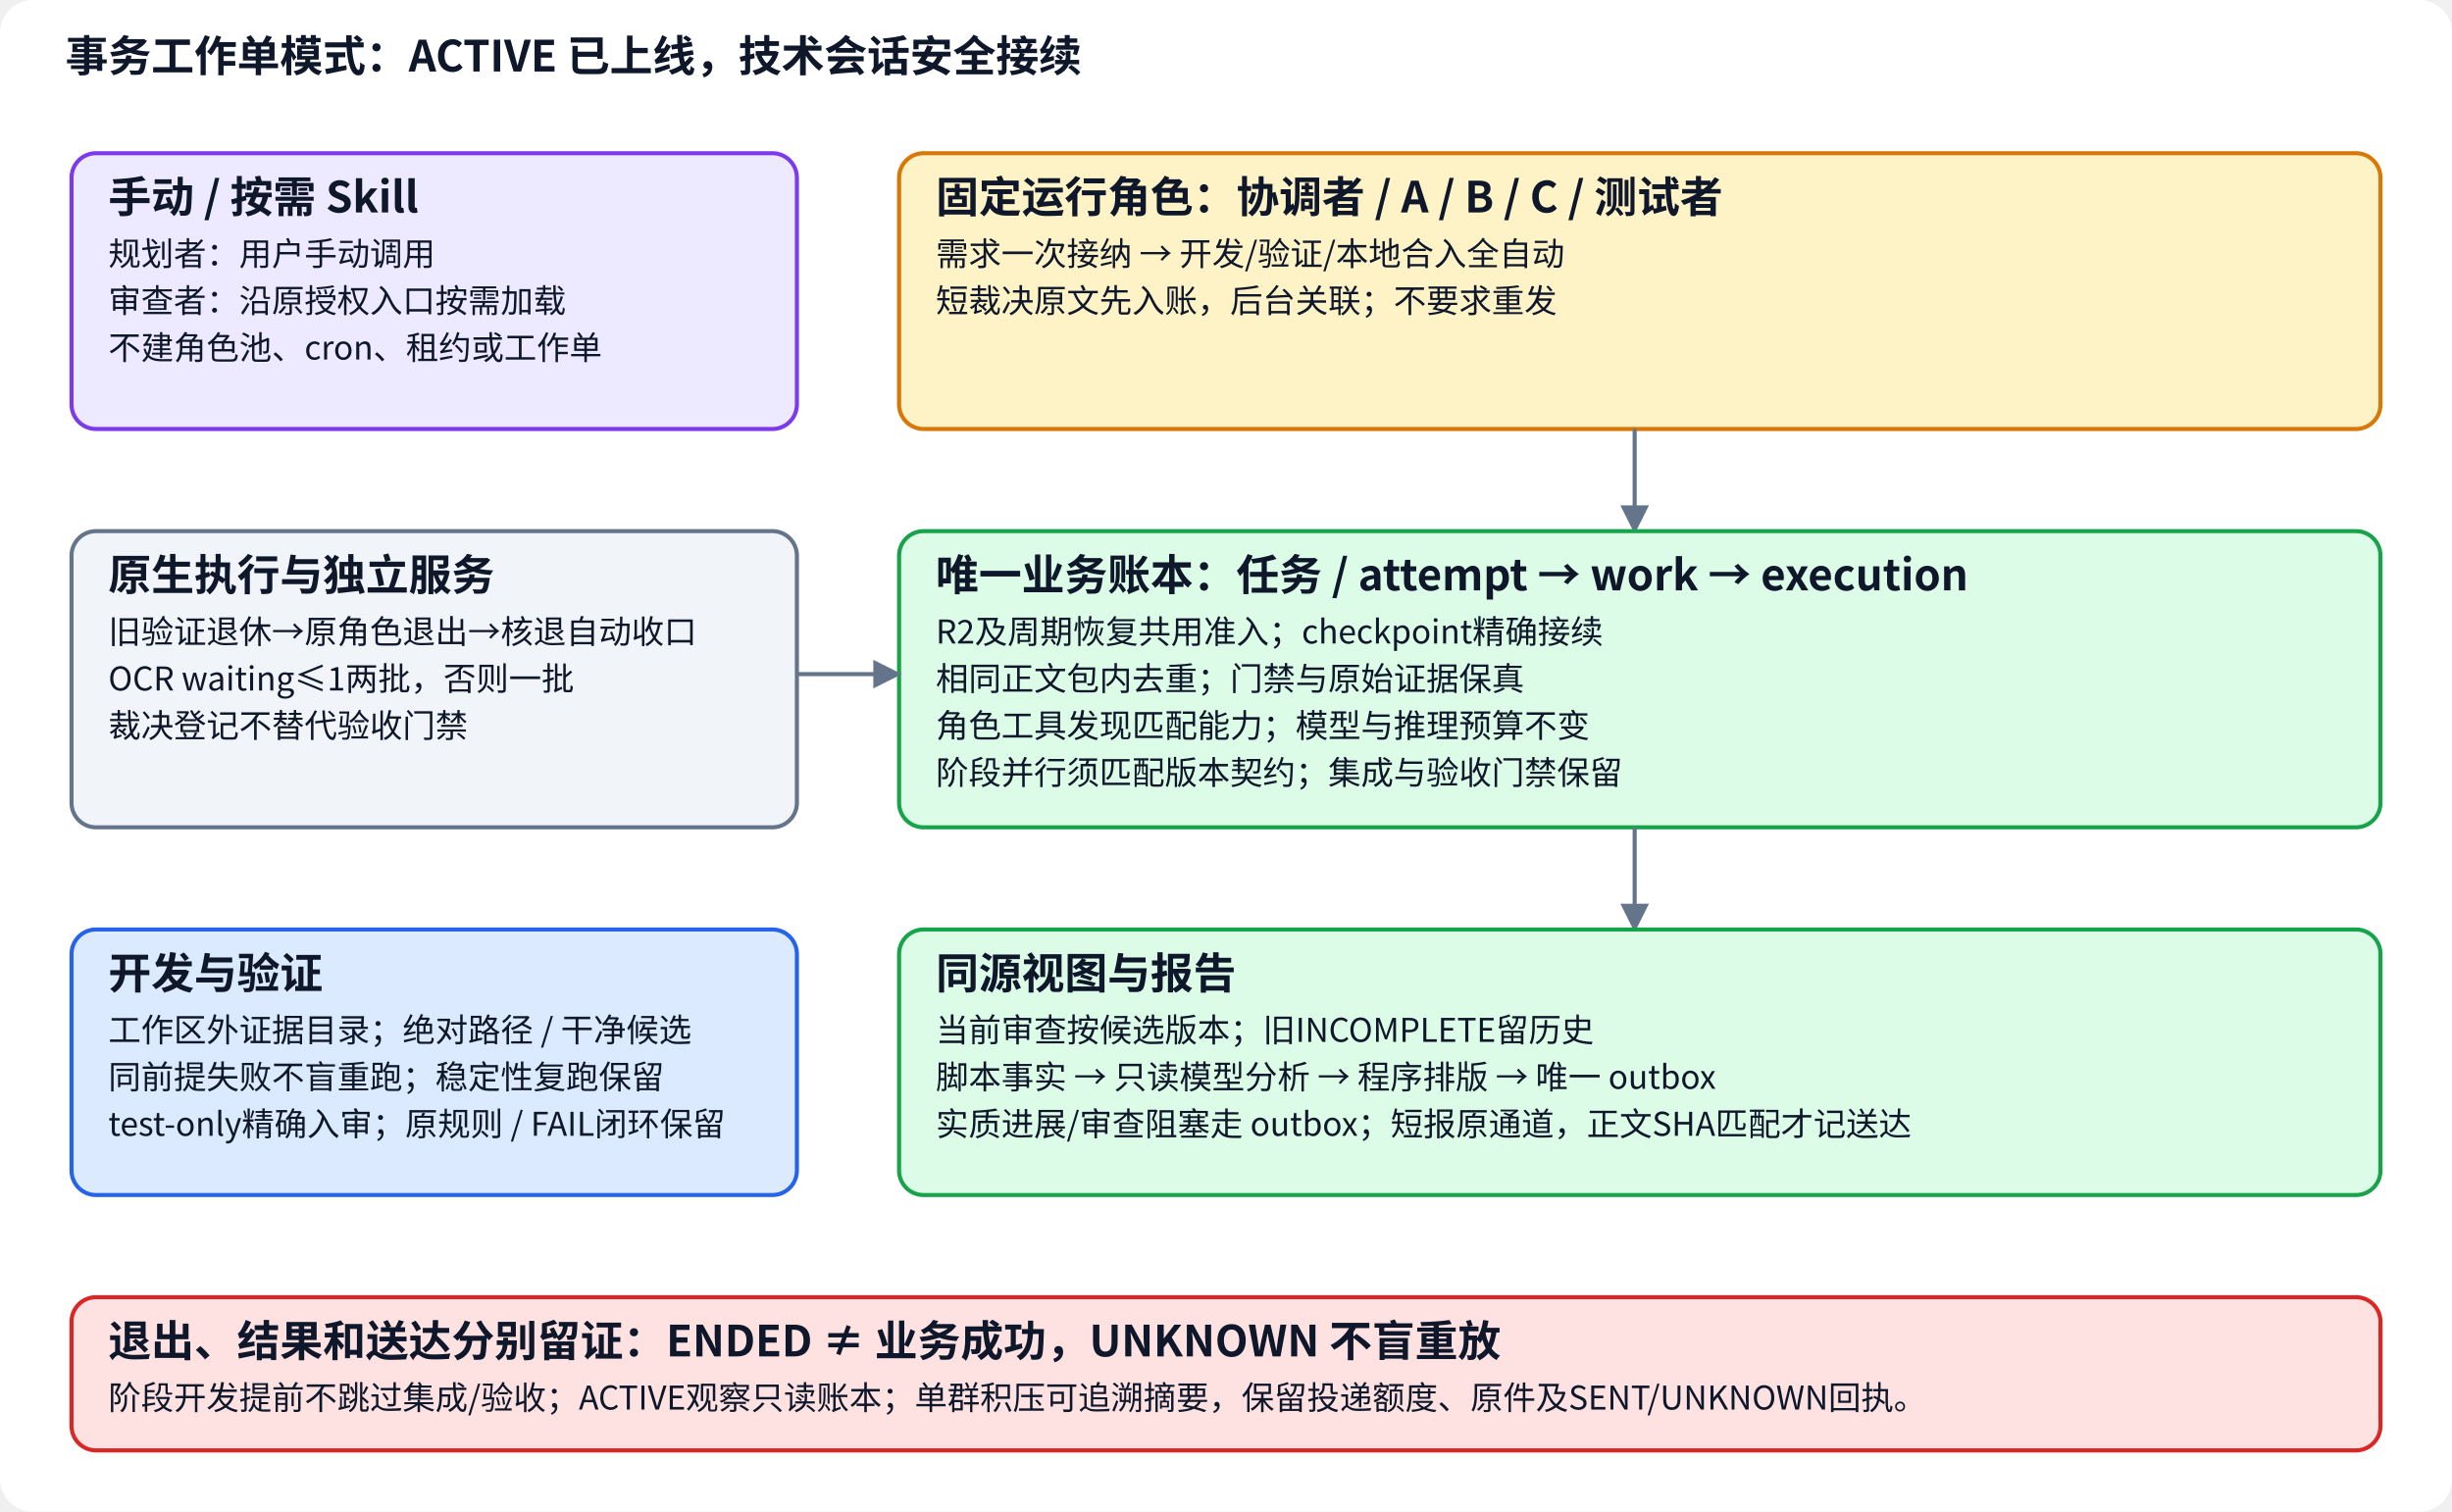
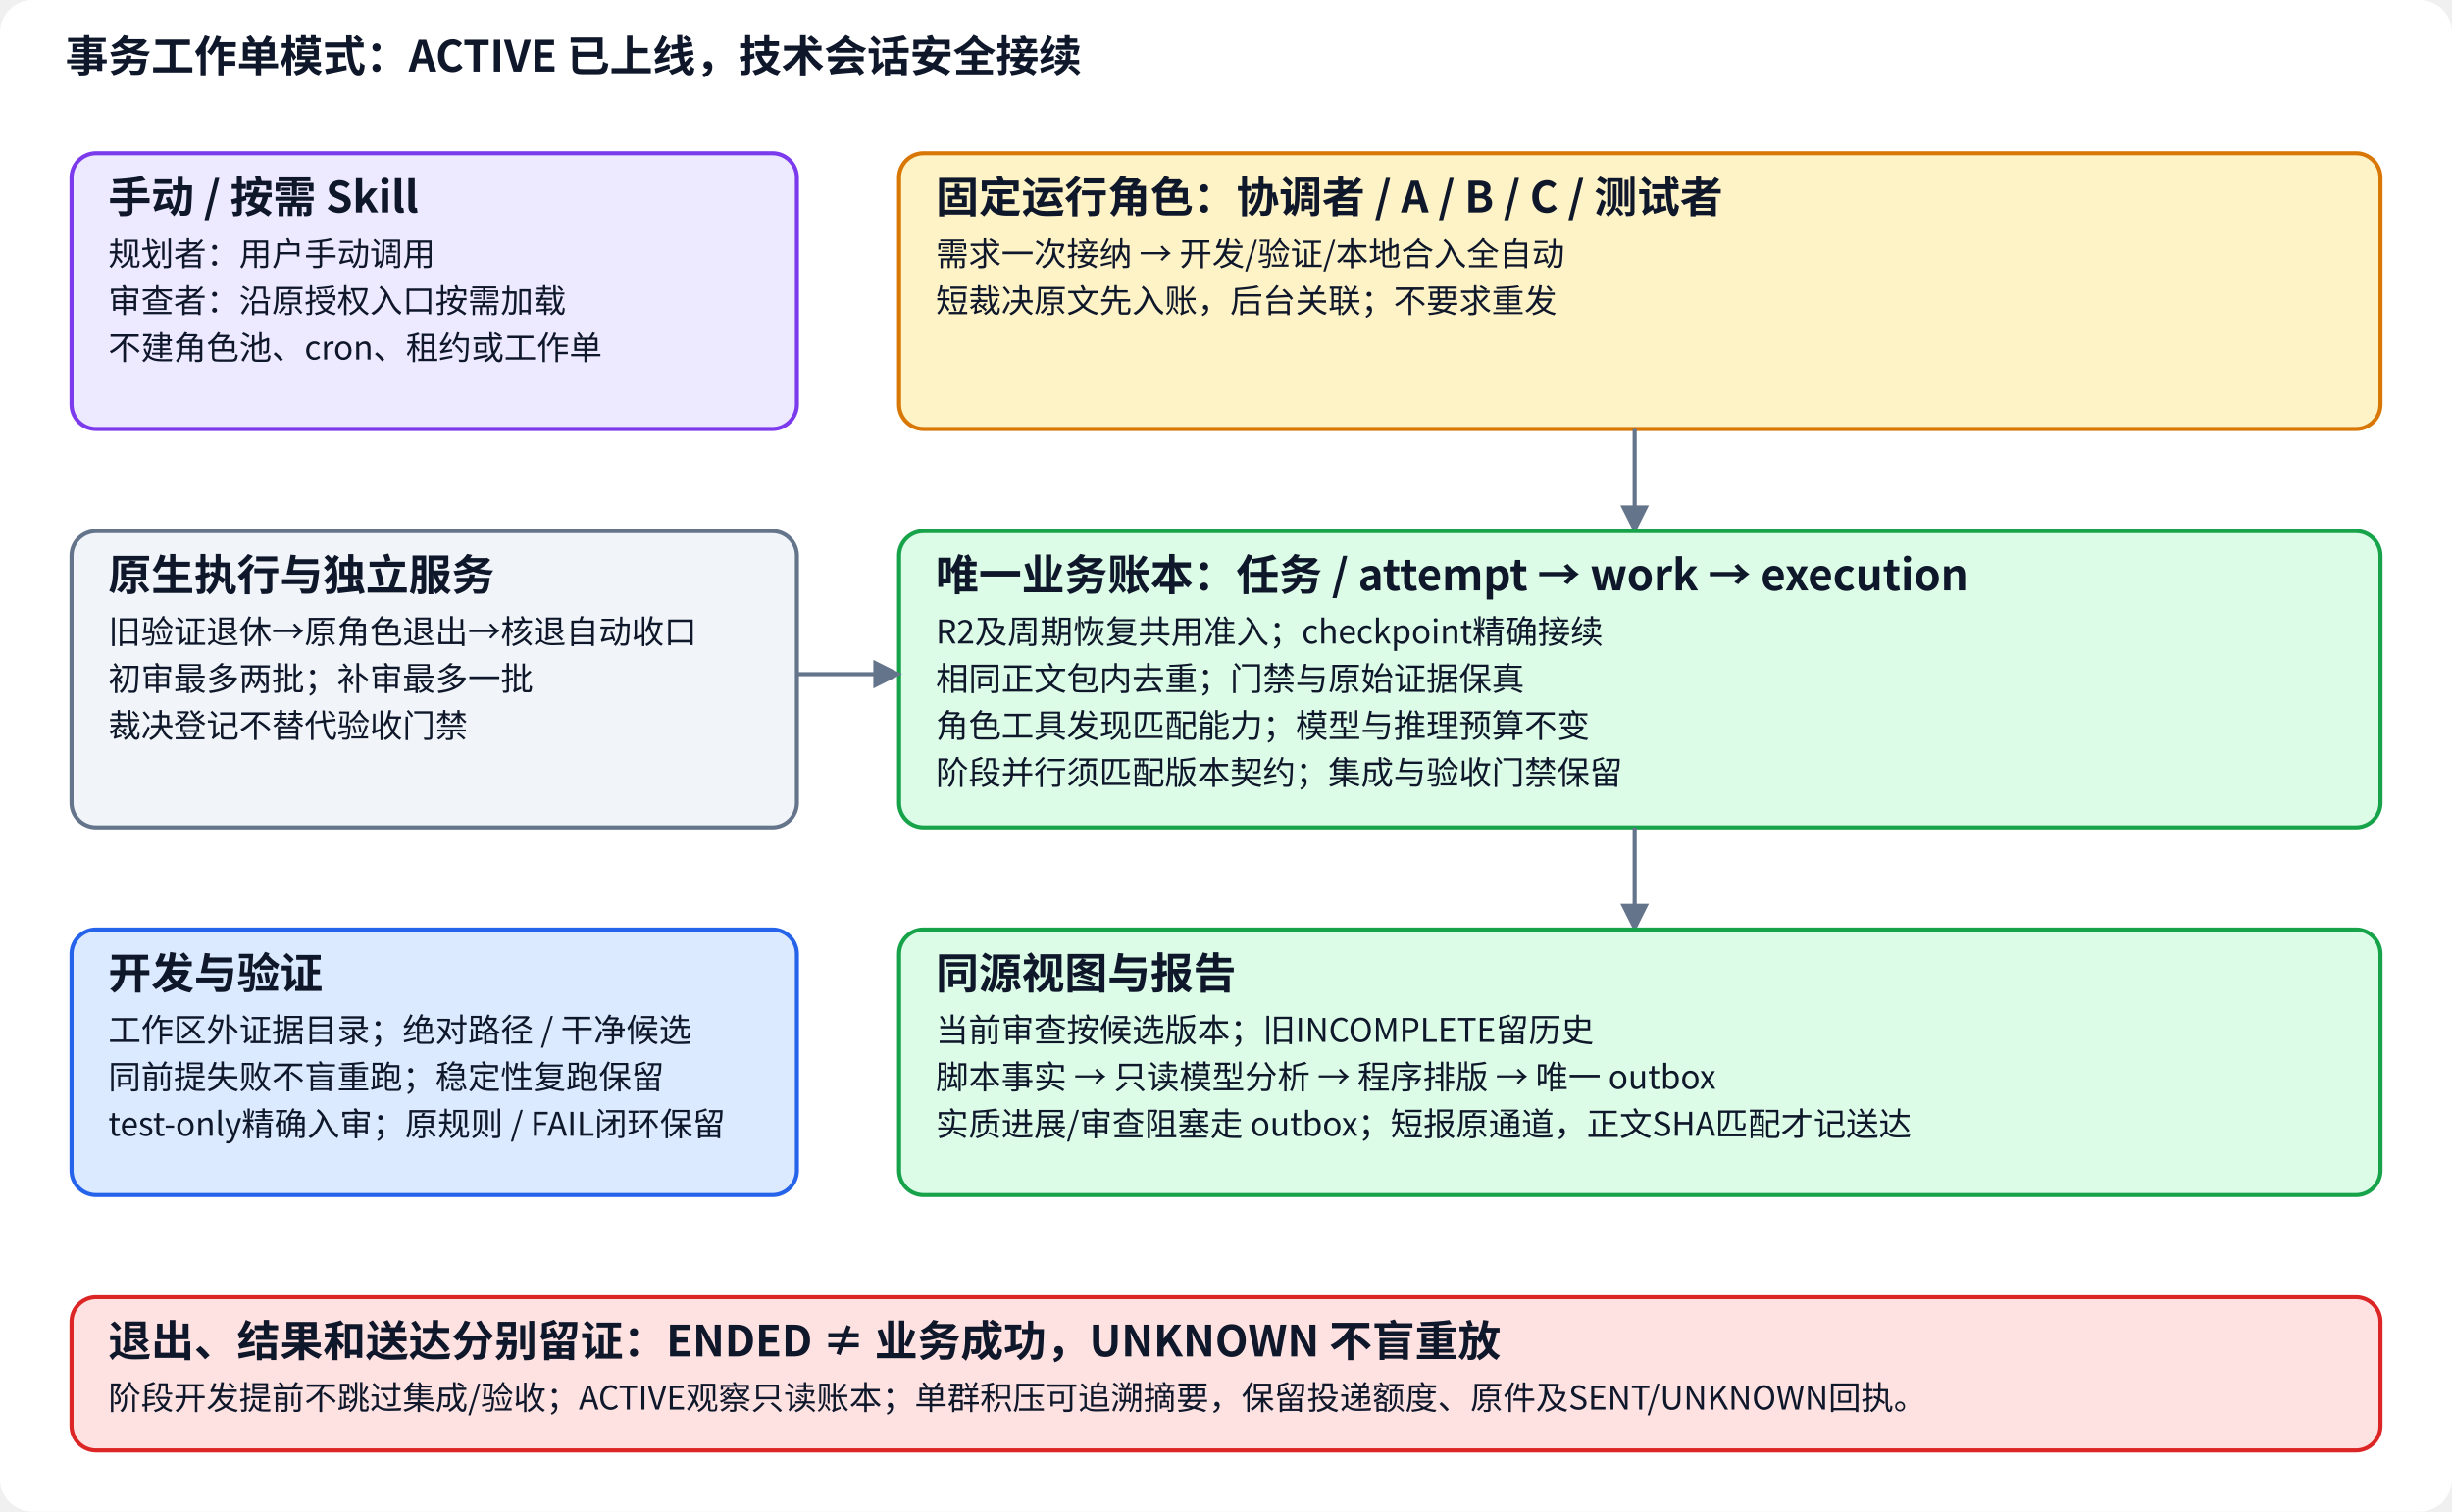
<svg xmlns="http://www.w3.org/2000/svg" width="1200" height="740" viewBox="0 0 1200 740" role="img" aria-labelledby="title desc">
  <defs>
    <marker id="arrow" viewBox="0 0 10 10" refX="9" refY="5" markerWidth="7" markerHeight="7" orient="auto-start-reverse">
      <path d="M 0 0 L 10 5 L 0 10 z" fill="#64748b" />
    </marker>
  </defs>
  <style>text{font-family:"Noto Sans CJK SC","Microsoft YaHei","PingFang SC",sans-serif;fill:#0f172a}.heading{font-size:21px;font-weight:700}.line{font-size:16px}.note{font-size:14px;fill:#475569}</style>
  <rect width="1200" height="740" fill="#ffffff" rx="16" />
  <text x="32" y="35" class="heading">事务工作单模式：ACTIVE 已上线，技术会话安全接续</text>
  <rect x="35" y="75" width="355" height="135" rx="12" fill="#ede9fe" stroke="#7c3aed" stroke-width="2" />
  <text x="53" y="104" class="heading">手动 / 按需 Skill</text>
  <text x="53" y="130" class="line">规划者：用户手动调用</text>
  <text x="53" y="153" class="line">审查者：沿原授权入口按需加载</text>
  <text x="53" y="176" class="line">不建角色池、cron、租约或工作单</text>
  <rect x="440" y="75" width="725" height="135" rx="12" fill="#fef3c7" stroke="#d97706" stroke-width="2" />
  <text x="458" y="104" class="heading">固定运行角色：协调者 / A / B / C / 测试者</text>
  <text x="458" y="130" class="line">需求一次接纳 → 开发/验证/本地合入全自动</text>
  <text x="458" y="153" class="line">短裁决原文先入账，后台关联；不要求重发</text>
  <polyline points="800,210 800,260" fill="none" stroke="#64748b" stroke-width="2" marker-end="url(#arrow)" />
  <rect x="440" y="260" width="725" height="145" rx="12" fill="#dcfce7" stroke="#16a34a" stroke-width="2" />
  <text x="458" y="289" class="heading">唯一业务账本：任务 / attempt → work → execution</text>
  <text x="458" y="315" class="line">R2及周期恢复共用准入；checkpoint精确接续</text>
  <text x="458" y="338" class="line">相同正文包内去重；门禁与原始证据保真</text>
  <text x="458" y="361" class="line">角色工具发现匹配能力；模型与推理预算不变</text>
  <text x="458" y="384" class="line">阶段并行须匹配版本契约；集成与验收门禁保留</text>
  <rect x="35" y="260" width="355" height="145" rx="12" fill="#f1f5f9" stroke="#64748b" stroke-width="2" />
  <text x="53" y="289" class="heading">原生执行与独立服务</text>
  <text x="53" y="315" class="line">旧验证退休→原角色退出→核退自动收口</text>
-   <text x="53" y="338" class="line">OCR waiting≤1两批，否则一批</text>
+   <text x="53" y="338" class="line">初审最多两批；补审最多一批</text>
  <text x="53" y="361" class="line">裁决登记不替代验收门禁</text>
  <polyline points="390,330 440,330" fill="none" stroke="#64748b" stroke-width="2" marker-end="url(#arrow)" />
  <polyline points="800,405 800,455" fill="none" stroke="#64748b" stroke-width="2" marker-end="url(#arrow)" />
  <rect x="440" y="455" width="725" height="130" rx="12" fill="#dcfce7" stroke="#16a34a" stroke-width="2" />
  <text x="458" y="484" class="heading">同源视图与报告</text>
  <text x="458" y="510" class="line">当前审查按候选版本；旧INCOMPLETE留历史</text>
  <text x="458" y="533" class="line">脚本事实 → 只读模型分析 → 程序排版 → 唯一 outbox</text>
  <text x="458" y="556" class="line">实质进展/审查阻塞走 outbox；短报原通道，正文SHA匹配才记送达</text>
  <rect x="35" y="455" width="355" height="130" rx="12" fill="#dbeafe" stroke="#2563eb" stroke-width="2" />
  <text x="53" y="484" class="heading">开发与验证</text>
  <text x="53" y="510" class="line">工作区外证据目录；绝对路径 / 干净候选</text>
  <text x="53" y="533" class="line">同前提失败不盲重跑；稳定性复跑保留</text>
  <text x="53" y="556" class="line">test-only精确入审；原规则 / FAIL闭环保留</text>
  <rect x="35" y="635" width="1130" height="75" rx="12" fill="#fee2e2" stroke="#dc2626" stroke-width="2" />
  <text x="53" y="664" class="heading">退出、结果和送达分别留证：ENDED ≠ 业务成功，UNKNOWN 不盲重放</text>
  <text x="53" y="690" class="line">阶段开发提前不跳过集成/验收；ACTIVE观察只读账本；单群积压可追溯摘要，保留投递额度、原件及SENT/UNKNOWN回执。</text>
</svg>
